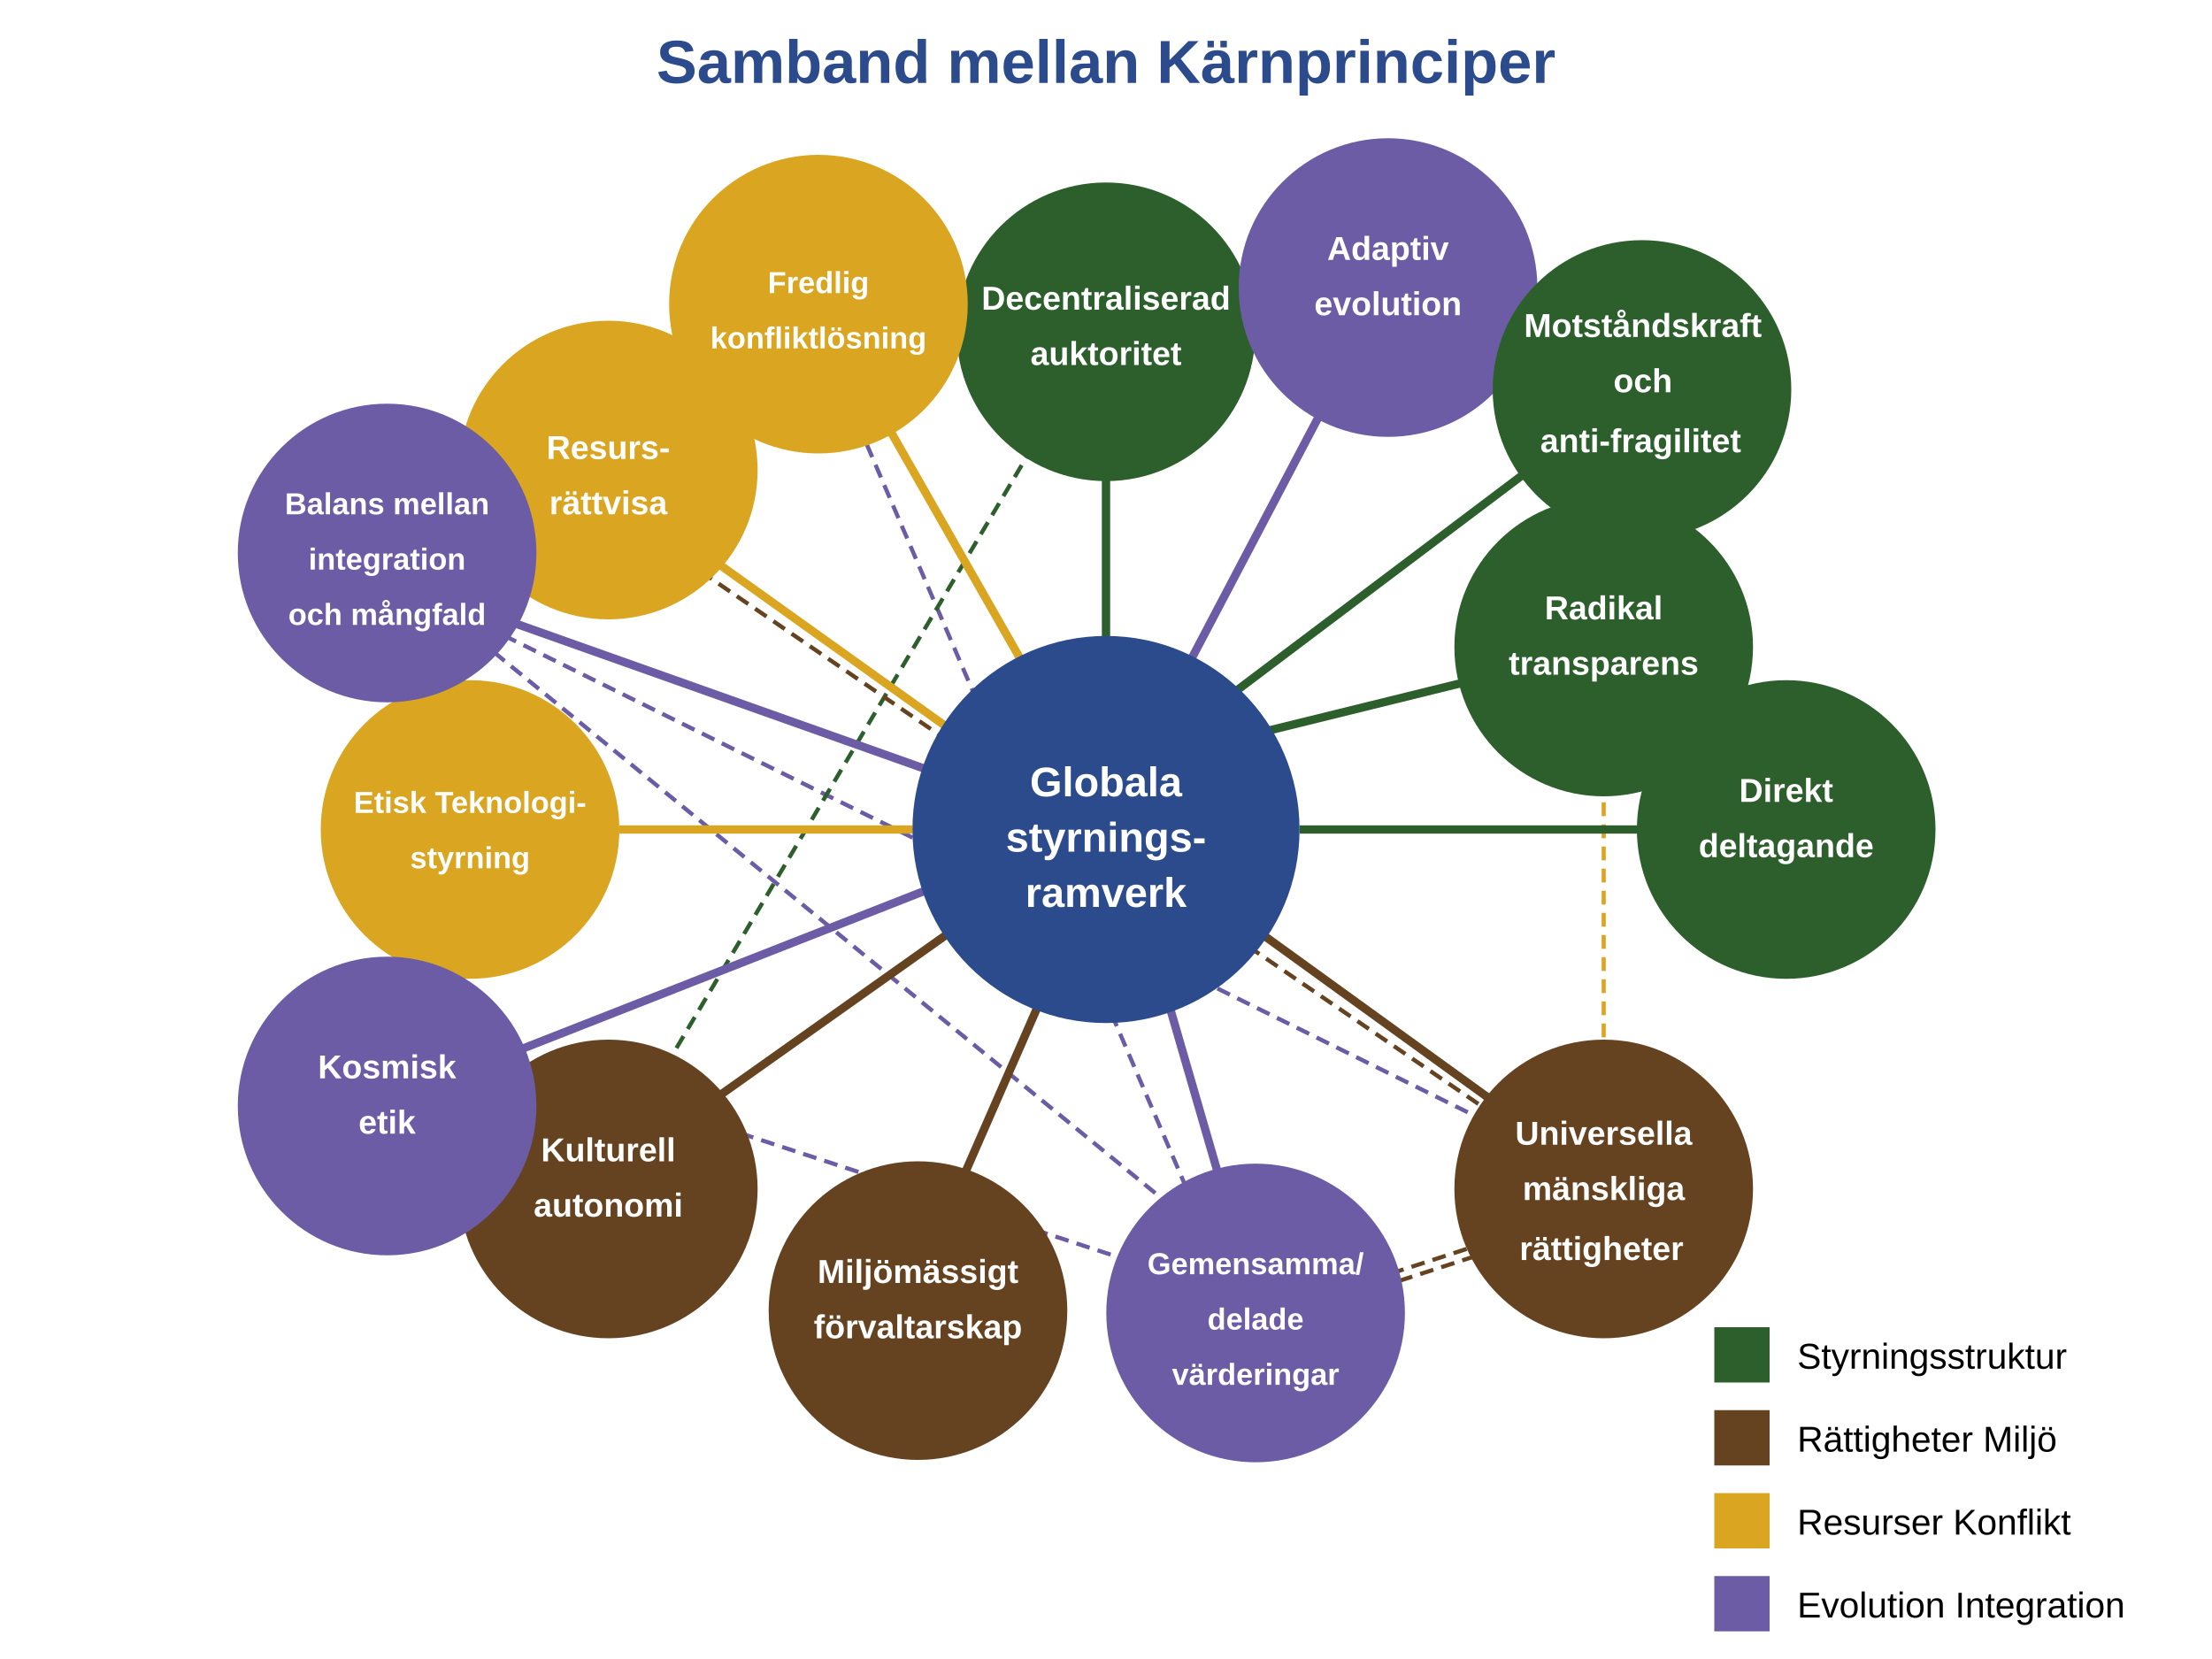
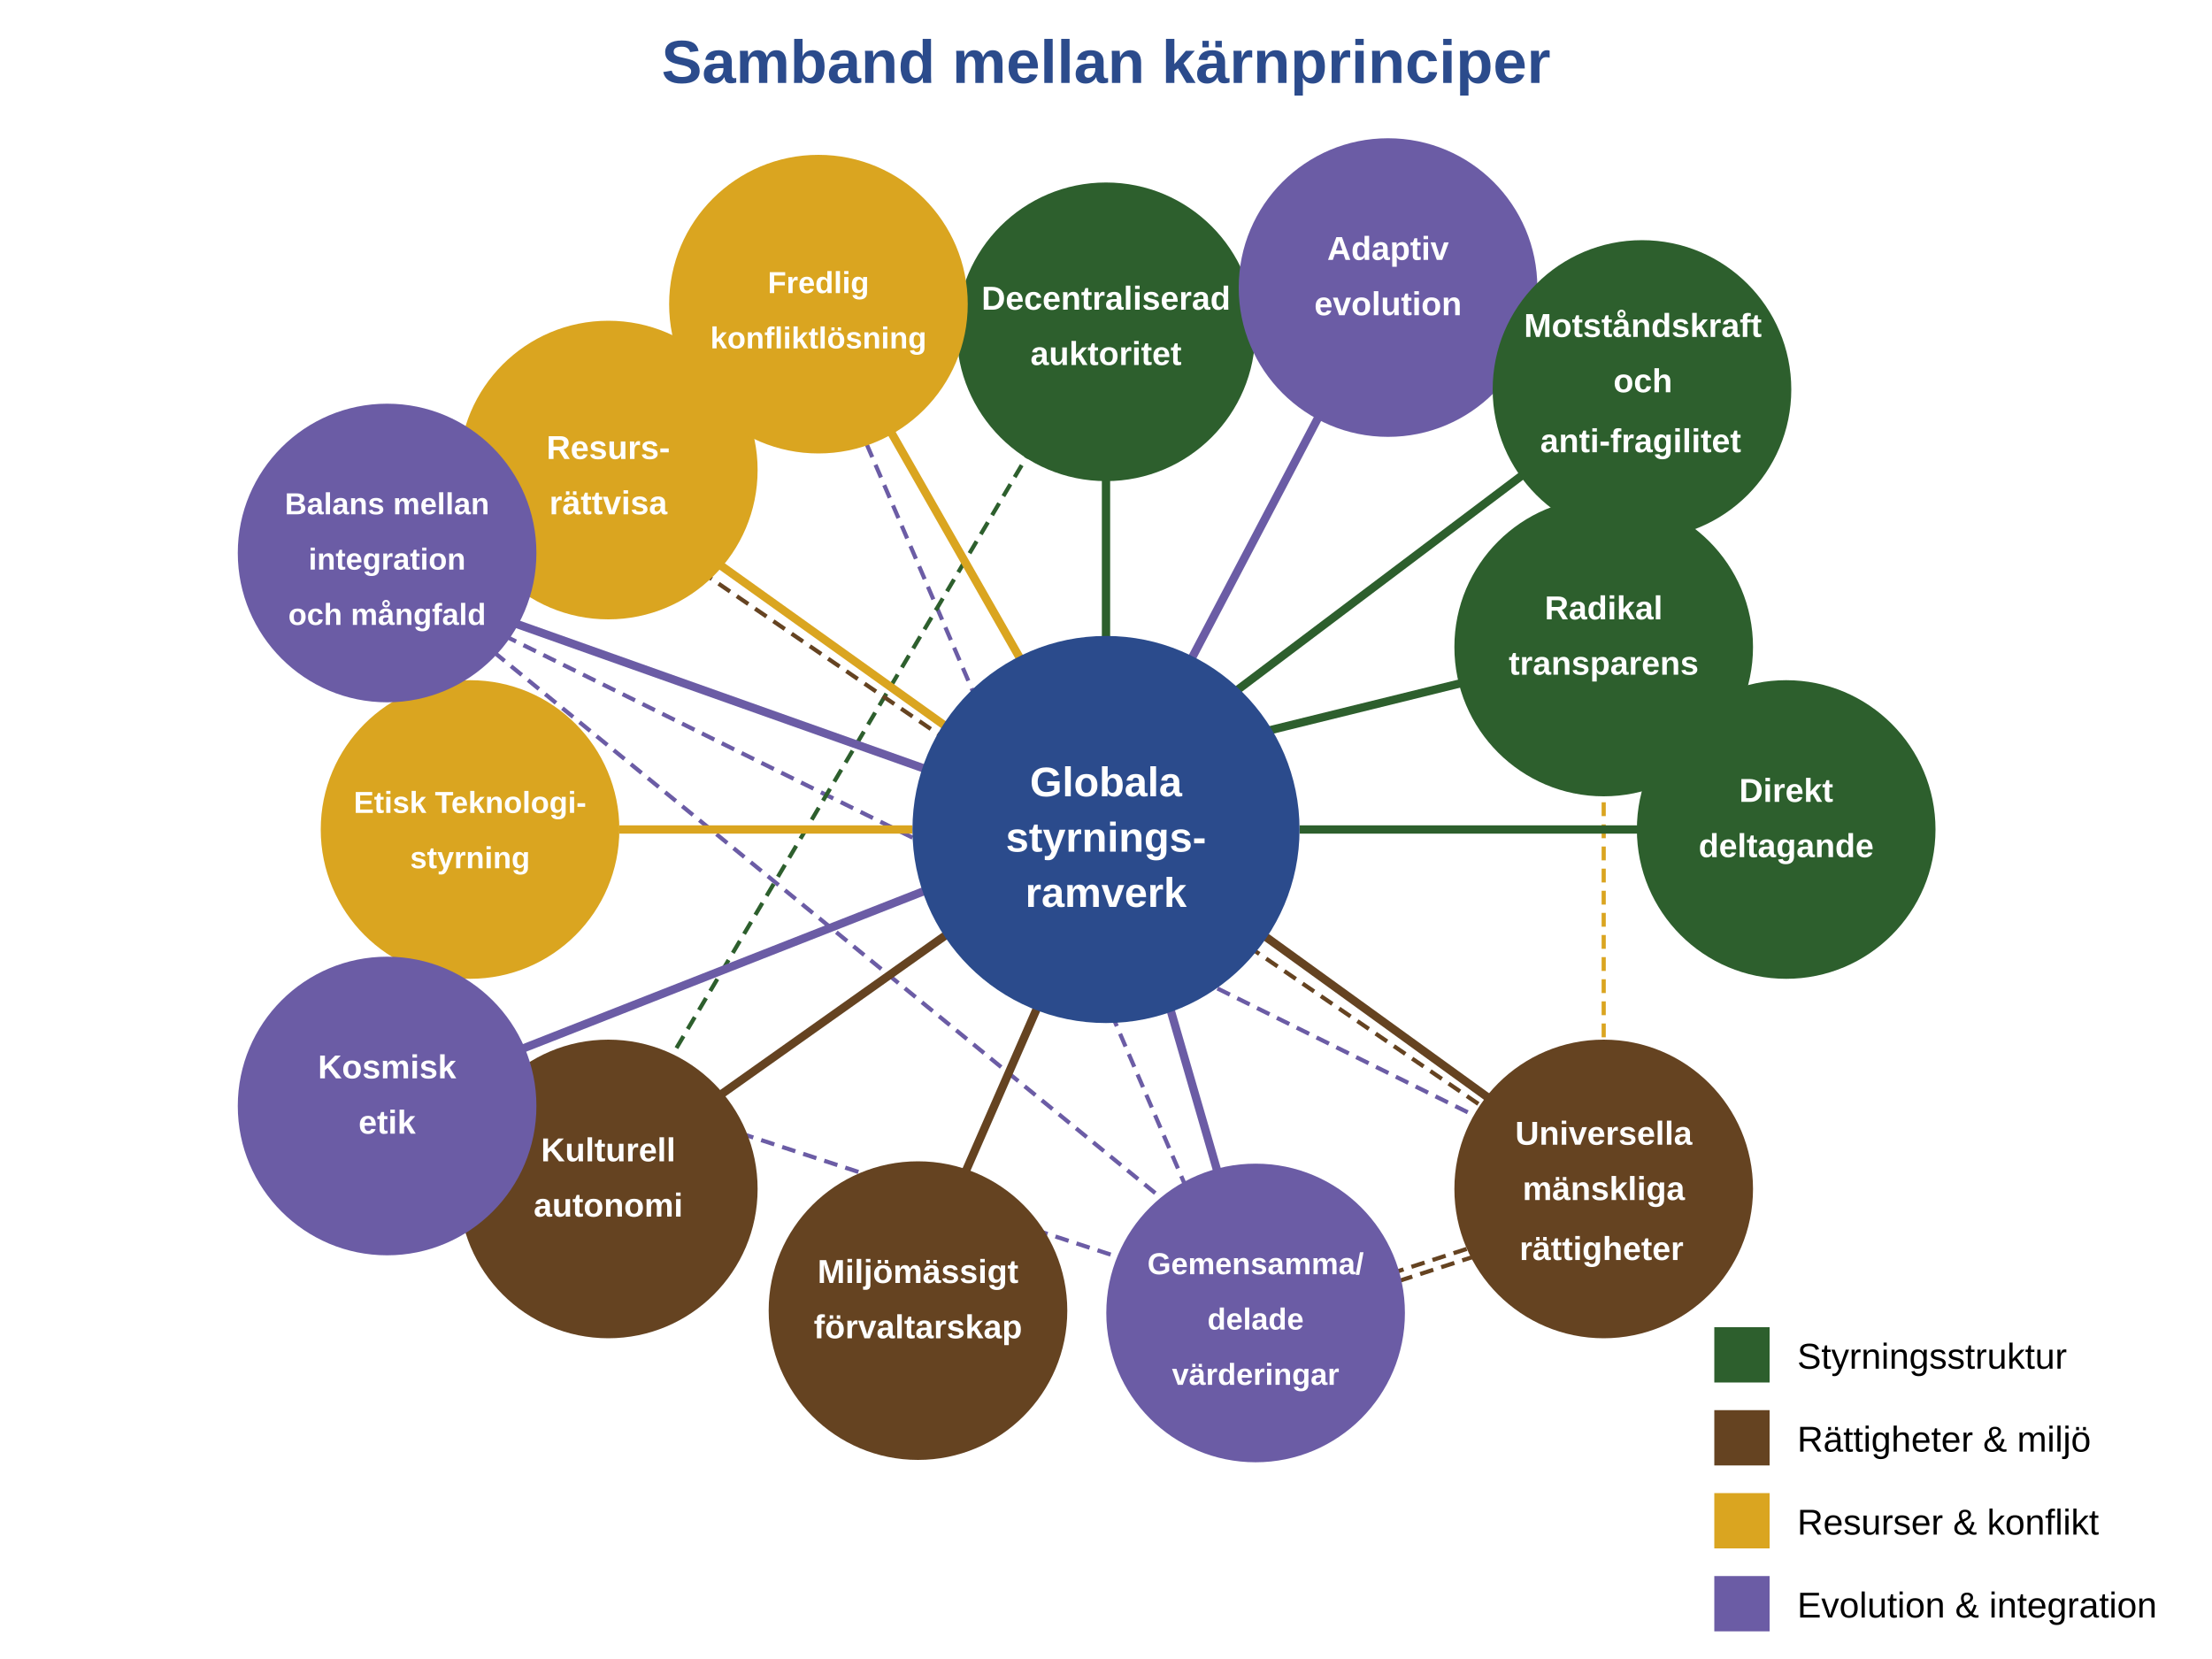
<svg xmlns="http://www.w3.org/2000/svg" viewBox="0 0 800 600" width="800" height="600" version="1.1" id="svg35">
  <defs id="defs35" />
  <rect width="800" height="600" fill="#ffffff" id="rect1" />
  <path d="M 580,282.156 V 376" stroke="#daa520" stroke-width="1.5" stroke-dasharray="5, 3" id="path32" />
  <path d="m 182.156,229.787 355.546,175.887" stroke="#6b5ca5" stroke-width="1.5" stroke-dasharray="5, 3" id="path35" />
  <path d="M 178.63,235.864 421.411,434.445" stroke="#6b5ca5" stroke-width="1.5" stroke-dasharray="5, 3" id="path35-2" />
  <path d="M 313.482,160.737 429.312,430.24" stroke="#6b5ca5" stroke-width="1.5" stroke-dasharray="5, 3" id="path35-2-9" />
  <path d="m 267.689,409.835 138.525,45.39" stroke="#6b5ca5" stroke-width="1.5" stroke-dasharray="5, 3" id="path35-2-9-1" />
  <path d="M 240.567,385.929 373.05,162.269" stroke="#2d5f2d" stroke-width="1.5" stroke-dasharray="5, 3" id="path34" />
  <circle cx="400" cy="120" r="54" fill="#2D5F2D" id="circle3" />
  <path d="M 400,167.234 V 250" stroke="#2d5f2d" stroke-width="3" id="path3" />
  <text x="400" y="112" font-family="Arial, sans-serif" font-size="12px" text-anchor="middle" fill="#ffffff" font-weight="bold" id="text4">Decentraliserad</text>
  <text x="400" y="132" font-family="Arial, sans-serif" font-size="12px" text-anchor="middle" fill="#ffffff" font-weight="bold" id="text5">auktoritet</text>
  <path d="M 532.745,246.007 452.908,265.674" stroke="#2d5f2d" stroke-width="3" id="path5" />
  <path d="m 550.614,171.825 -103.241,77.823" stroke="#2d5f2d" stroke-width="3" id="path5-6" />
  <circle cx="580" cy="234" r="54" fill="#2d5f2d" id="circle5" />
  <text x="580" y="224" font-family="Arial, sans-serif" font-size="12px" text-anchor="middle" fill="#ffffff" font-weight="bold" id="text6">Radikal</text>
  <text x="580" y="244" font-family="Arial, sans-serif" font-size="12px" text-anchor="middle" fill="#ffffff" font-weight="bold" id="text7">transparens</text>
  <circle cx="646" cy="300" r="54" fill="#2d5f2d" id="circle7" />
  <path d="M 596.567,300 H 470" stroke="#2d5f2d" stroke-width="3" id="path7" />
  <text x="646" y="290" font-family="Arial, sans-serif" font-size="12px" text-anchor="middle" fill="#ffffff" font-weight="bold" id="text8">Direkt</text>
  <text x="646" y="310" font-family="Arial, sans-serif" font-size="12px" text-anchor="middle" fill="#ffffff" font-weight="bold" id="text9">deltagande</text>
  <circle cx="580" cy="430" r="54" fill="#654321" id="circle9" />
  <path d="M 540.546,398.674 456.454,337.872" stroke="#654321" stroke-width="3" id="path9" />
  <text x="580" y="414" font-family="Arial, sans-serif" font-size="12px" text-anchor="middle" fill="#ffffff" font-weight="bold" id="text10">Universella</text>
  <text x="580" y="434" font-family="Arial, sans-serif" font-size="12px" text-anchor="middle" fill="#ffffff" font-weight="bold" id="text11">
    <tspan id="tspan36" x="580" y="434">mänskliga</tspan>
  </text>
  <text x="579.207" y="455.695" font-family="Arial, sans-serif" font-size="12px" text-anchor="middle" fill="#ffffff" font-weight="bold" id="text11-3">
    <tspan id="tspan36-6" x="579.207" y="455.695">rättigheter</tspan>
  </text>
  <circle cx="332" cy="474" r="54" fill="#654321" id="circle11" />
  <path d="M 348.227,426 375.177,364.326" stroke="#654321" stroke-width="3" id="path11" />
  <text x="332" y="464" font-family="Arial, sans-serif" font-size="12px" text-anchor="middle" fill="#ffffff" font-weight="bold" id="text12">Miljömässigt</text>
  <text x="332" y="484" font-family="Arial, sans-serif" font-size="12px" text-anchor="middle" fill="#ffffff" font-weight="bold" id="text13">förvaltarskap</text>
  <path d="m 258.745,397.255 84.801,-60.092" stroke="#654321" stroke-width="3" id="path13" />
  <circle cx="220" cy="430" r="54" fill="#654321" id="circle13" />
  <text x="220" y="420" font-family="Arial, sans-serif" font-size="12" text-anchor="middle" fill="white" font-weight="bold" id="text14">Kulturell</text>
  <circle cx="170" cy="300" r="54" fill="#DAA520" id="circle15" />
  <path d="M224 300 L330 300" stroke="#DAA520" stroke-width="3" id="path15" />
  <text x="170" y="294" font-family="Arial, sans-serif" font-size="11px" text-anchor="middle" fill="#ffffff" font-weight="bold" id="text16">Etisk Teknologi-</text>
  <text x="170" y="314" font-family="Arial, sans-serif" font-size="11px" text-anchor="middle" fill="#ffffff" font-weight="bold" id="text17">styrning</text>
  <path d="M 541.255,403.759 251.652,205.461" stroke="#654321" stroke-width="1.5" stroke-dasharray="5, 3" id="path33" />
  <path d="m 533.603,454.298 -29.319,9.504" stroke="#654321" stroke-width="1.5" stroke-dasharray="5, 3" id="path33-5" />
  <path d="m 530.447,451.692 -29.319,9.504" stroke="#654321" stroke-width="1.5" stroke-dasharray="5, 3" id="path33-5-6" />
  <circle cx="220" cy="170" r="54" fill="#DAA520" id="circle17" />
  <path d="m 255.199,200.617 89.057,63.638" stroke="#daa520" stroke-width="3" id="path17" />
  <text x="220" y="166" font-family="Arial, sans-serif" font-size="12px" text-anchor="middle" fill="#ffffff" font-weight="bold" id="text18">Resurs-</text>
  <text x="220" y="186" font-family="Arial, sans-serif" font-size="12px" text-anchor="middle" fill="#ffffff" font-weight="bold" id="text19">rättvisa</text>
  <circle cx="296" cy="110" r="54" fill="#daa520" id="circle19" />
  <path d="M 319.433,151.348 370,240" stroke="#daa520" stroke-width="3" id="path19" />
  <text x="296" y="106" font-family="Arial, sans-serif" font-size="11px" text-anchor="middle" fill="#ffffff" font-weight="bold" id="text20">Fredlig</text>
  <text x="296" y="126" font-family="Arial, sans-serif" font-size="11px" text-anchor="middle" fill="#ffffff" font-weight="bold" id="text21">konfliktlösning</text>
  <circle cx="502" cy="104" r="54" fill="#6b5ca5" id="circle21" />
  <circle cx="593.844" cy="140.858" r="54" fill="#2d5f2d" id="circle5-3" />
  <text x="594.17" y="121.858" font-family="Arial, sans-serif" font-size="12px" text-anchor="middle" fill="#ffffff" font-weight="bold" id="text10-6">Motståndskraft</text>
  <text x="594.17" y="141.858" font-family="Arial, sans-serif" font-size="12px" text-anchor="middle" fill="#ffffff" font-weight="bold" id="text11-7">
    <tspan id="tspan36-5" x="594.17" y="141.858">och</tspan>
  </text>
  <text x="593.377" y="163.554" font-family="Arial, sans-serif" font-size="12px" text-anchor="middle" fill="#ffffff" font-weight="bold" id="text11-3-3">
    <tspan id="tspan36-6-5" x="593.377" y="163.554">anti-fragilitet</tspan>
  </text>
  <path d="M 478.44,147.801 430,240" stroke="#6b5ca5" stroke-width="3" id="path21" />
  <path d="m 422.073,360.868 18.936,65.248" stroke="#6b5ca5" stroke-width="3" id="path21-3" />
  <text x="502" y="94" font-family="Arial, sans-serif" font-size="12px" text-anchor="middle" fill="#ffffff" font-weight="bold" id="text22">Adaptiv</text>
  <circle cx="140" cy="200" r="54" fill="#6B5CA5" id="circle23" />
  <path d="M185 225 L340 280" stroke="#6B5CA5" stroke-width="3" id="path23" />
  <text x="140" y="186" font-family="Arial, sans-serif" font-size="11px" text-anchor="middle" fill="#ffffff" font-weight="bold" id="text24">Balans mellan</text>
  <text x="140" y="206" font-family="Arial, sans-serif" font-size="11px" text-anchor="middle" fill="#ffffff" font-weight="bold" id="text25">integration</text>
  <text x="140" y="226" font-family="Arial, sans-serif" font-size="11px" text-anchor="middle" fill="#ffffff" font-weight="bold" id="text26">och mångfald</text>
  <circle cx="454.106" cy="474.851" r="54" fill="#6b5ca5" id="circle23-3" />
  <text x="454.106" y="460.851" font-family="Arial, sans-serif" font-size="11px" text-anchor="middle" fill="#ffffff" font-weight="bold" id="text24-6">Gemensamma/</text>
  <text x="454.106" y="480.851" font-family="Arial, sans-serif" font-size="11px" text-anchor="middle" fill="#ffffff" font-weight="bold" id="text25-7">delade</text>
  <text x="454.106" y="500.851" font-family="Arial, sans-serif" font-size="11px" text-anchor="middle" fill="#ffffff" font-weight="bold" id="text26-5">värderingar</text>
  <circle cx="140" cy="400" r="54" fill="#6B5CA5" id="circle26" />
  <path d="M 183.582,381.383 340,320" stroke="#6b5ca5" stroke-width="3" id="path26" />
  <text x="140" y="390" font-family="Arial, sans-serif" font-size="12" text-anchor="middle" fill="white" font-weight="bold" id="text27">Kosmisk</text>
  <text x="140" y="410" font-family="Arial, sans-serif" font-size="12px" text-anchor="middle" fill="#ffffff" font-weight="bold" id="text28">etik</text>
  <rect x="620" y="480" width="20" height="20" fill="#2D5F2D" id="rect28" />
  <text x="650" y="495" font-family="Arial, sans-serif" font-size="13" text-anchor="start" id="text29">Styrningsstruktur</text>
  <rect x="620" y="510" width="20" height="20" fill="#654321" id="rect29" />
-   <text x="650" y="525" font-family="Arial, sans-serif" font-size="13" text-anchor="start" id="text30">Rättigheter  Miljö</text>
+   <text x="650" y="525" font-family="Arial, sans-serif" font-size="13" text-anchor="start" id="text30">Rättigheter &amp; miljö</text>
  <rect x="620" y="540" width="20" height="20" fill="#DAA520" id="rect30" />
-   <text x="650" y="555" font-family="Arial, sans-serif" font-size="13" text-anchor="start" id="text31">Resurser  Konflikt</text>
+   <text x="650" y="555" font-family="Arial, sans-serif" font-size="13" text-anchor="start" id="text31">Resurser &amp; konflikt</text>
  <rect x="620" y="570" width="20" height="20" fill="#6B5CA5" id="rect31" />
-   <text x="650" y="585" font-family="Arial, sans-serif" font-size="13" text-anchor="start" id="text32">Evolution  Integration</text>
+   <text x="650" y="585" font-family="Arial, sans-serif" font-size="13" text-anchor="start" id="text32">Evolution &amp; integration</text>
  <circle cx="400" cy="300" r="70" fill="#2B4B8C" id="circle1" />
  <text x="400" y="288" font-family="Arial, sans-serif" font-size="15px" text-anchor="middle" fill="#ffffff" font-weight="bold" id="text1">Globala</text>
  <text x="400" y="308" font-family="Arial, sans-serif" font-size="15px" text-anchor="middle" fill="#ffffff" font-weight="bold" id="text2">styrnings-</text>
  <text x="400" y="328" font-family="Arial, sans-serif" font-size="15px" text-anchor="middle" fill="#ffffff" font-weight="bold" id="text3">ramverk</text>
-   <text x="400" y="30" font-family="Arial, sans-serif" font-size="22" text-anchor="middle" fill="#2B4B8C" font-weight="bold" id="text35">Samband mellan Kärnprinciper</text>
+   <text x="400" y="30" font-family="Arial, sans-serif" font-size="22" text-anchor="middle" fill="#2B4B8C" font-weight="bold" id="text35">Samband mellan kärnprinciper</text>
  <text x="502" y="114" font-family="Arial, sans-serif" font-size="12px" text-anchor="middle" fill="#ffffff" font-weight="bold" id="text23">evolution</text>
  <text x="220" y="440" font-family="Arial, sans-serif" font-size="12px" text-anchor="middle" fill="#ffffff" font-weight="bold" id="text15">autonomi</text>
</svg>
